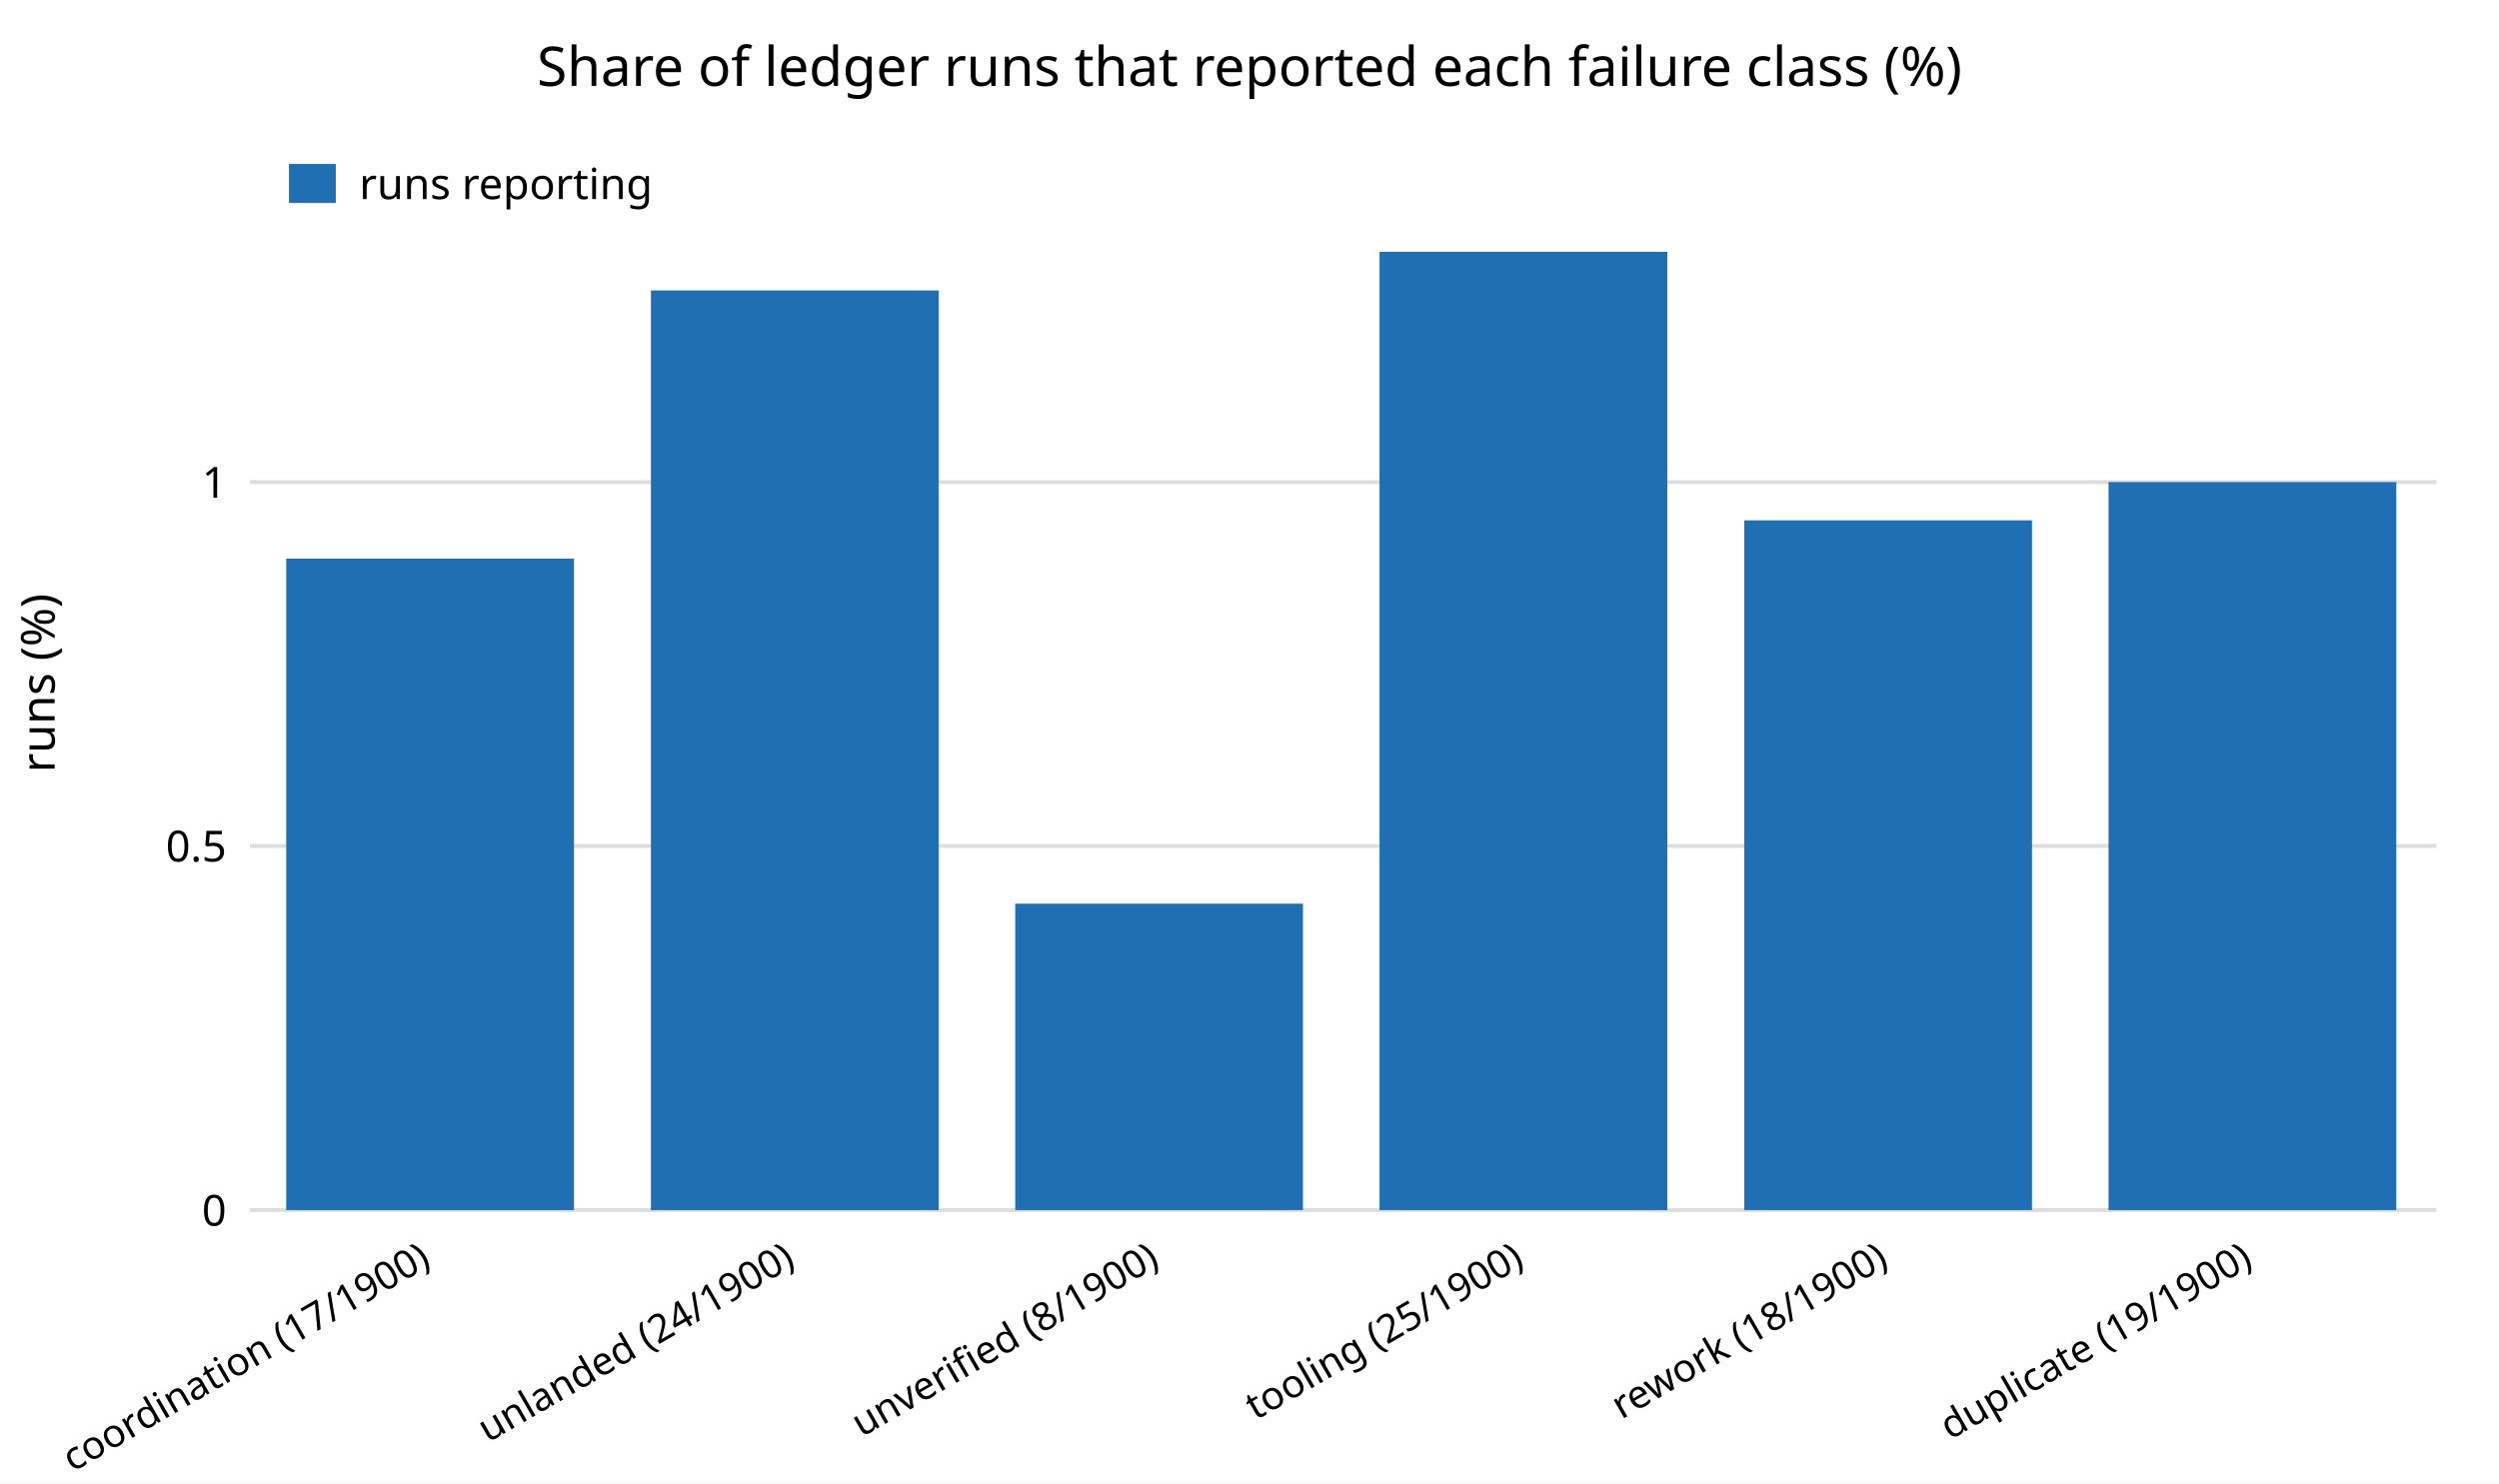
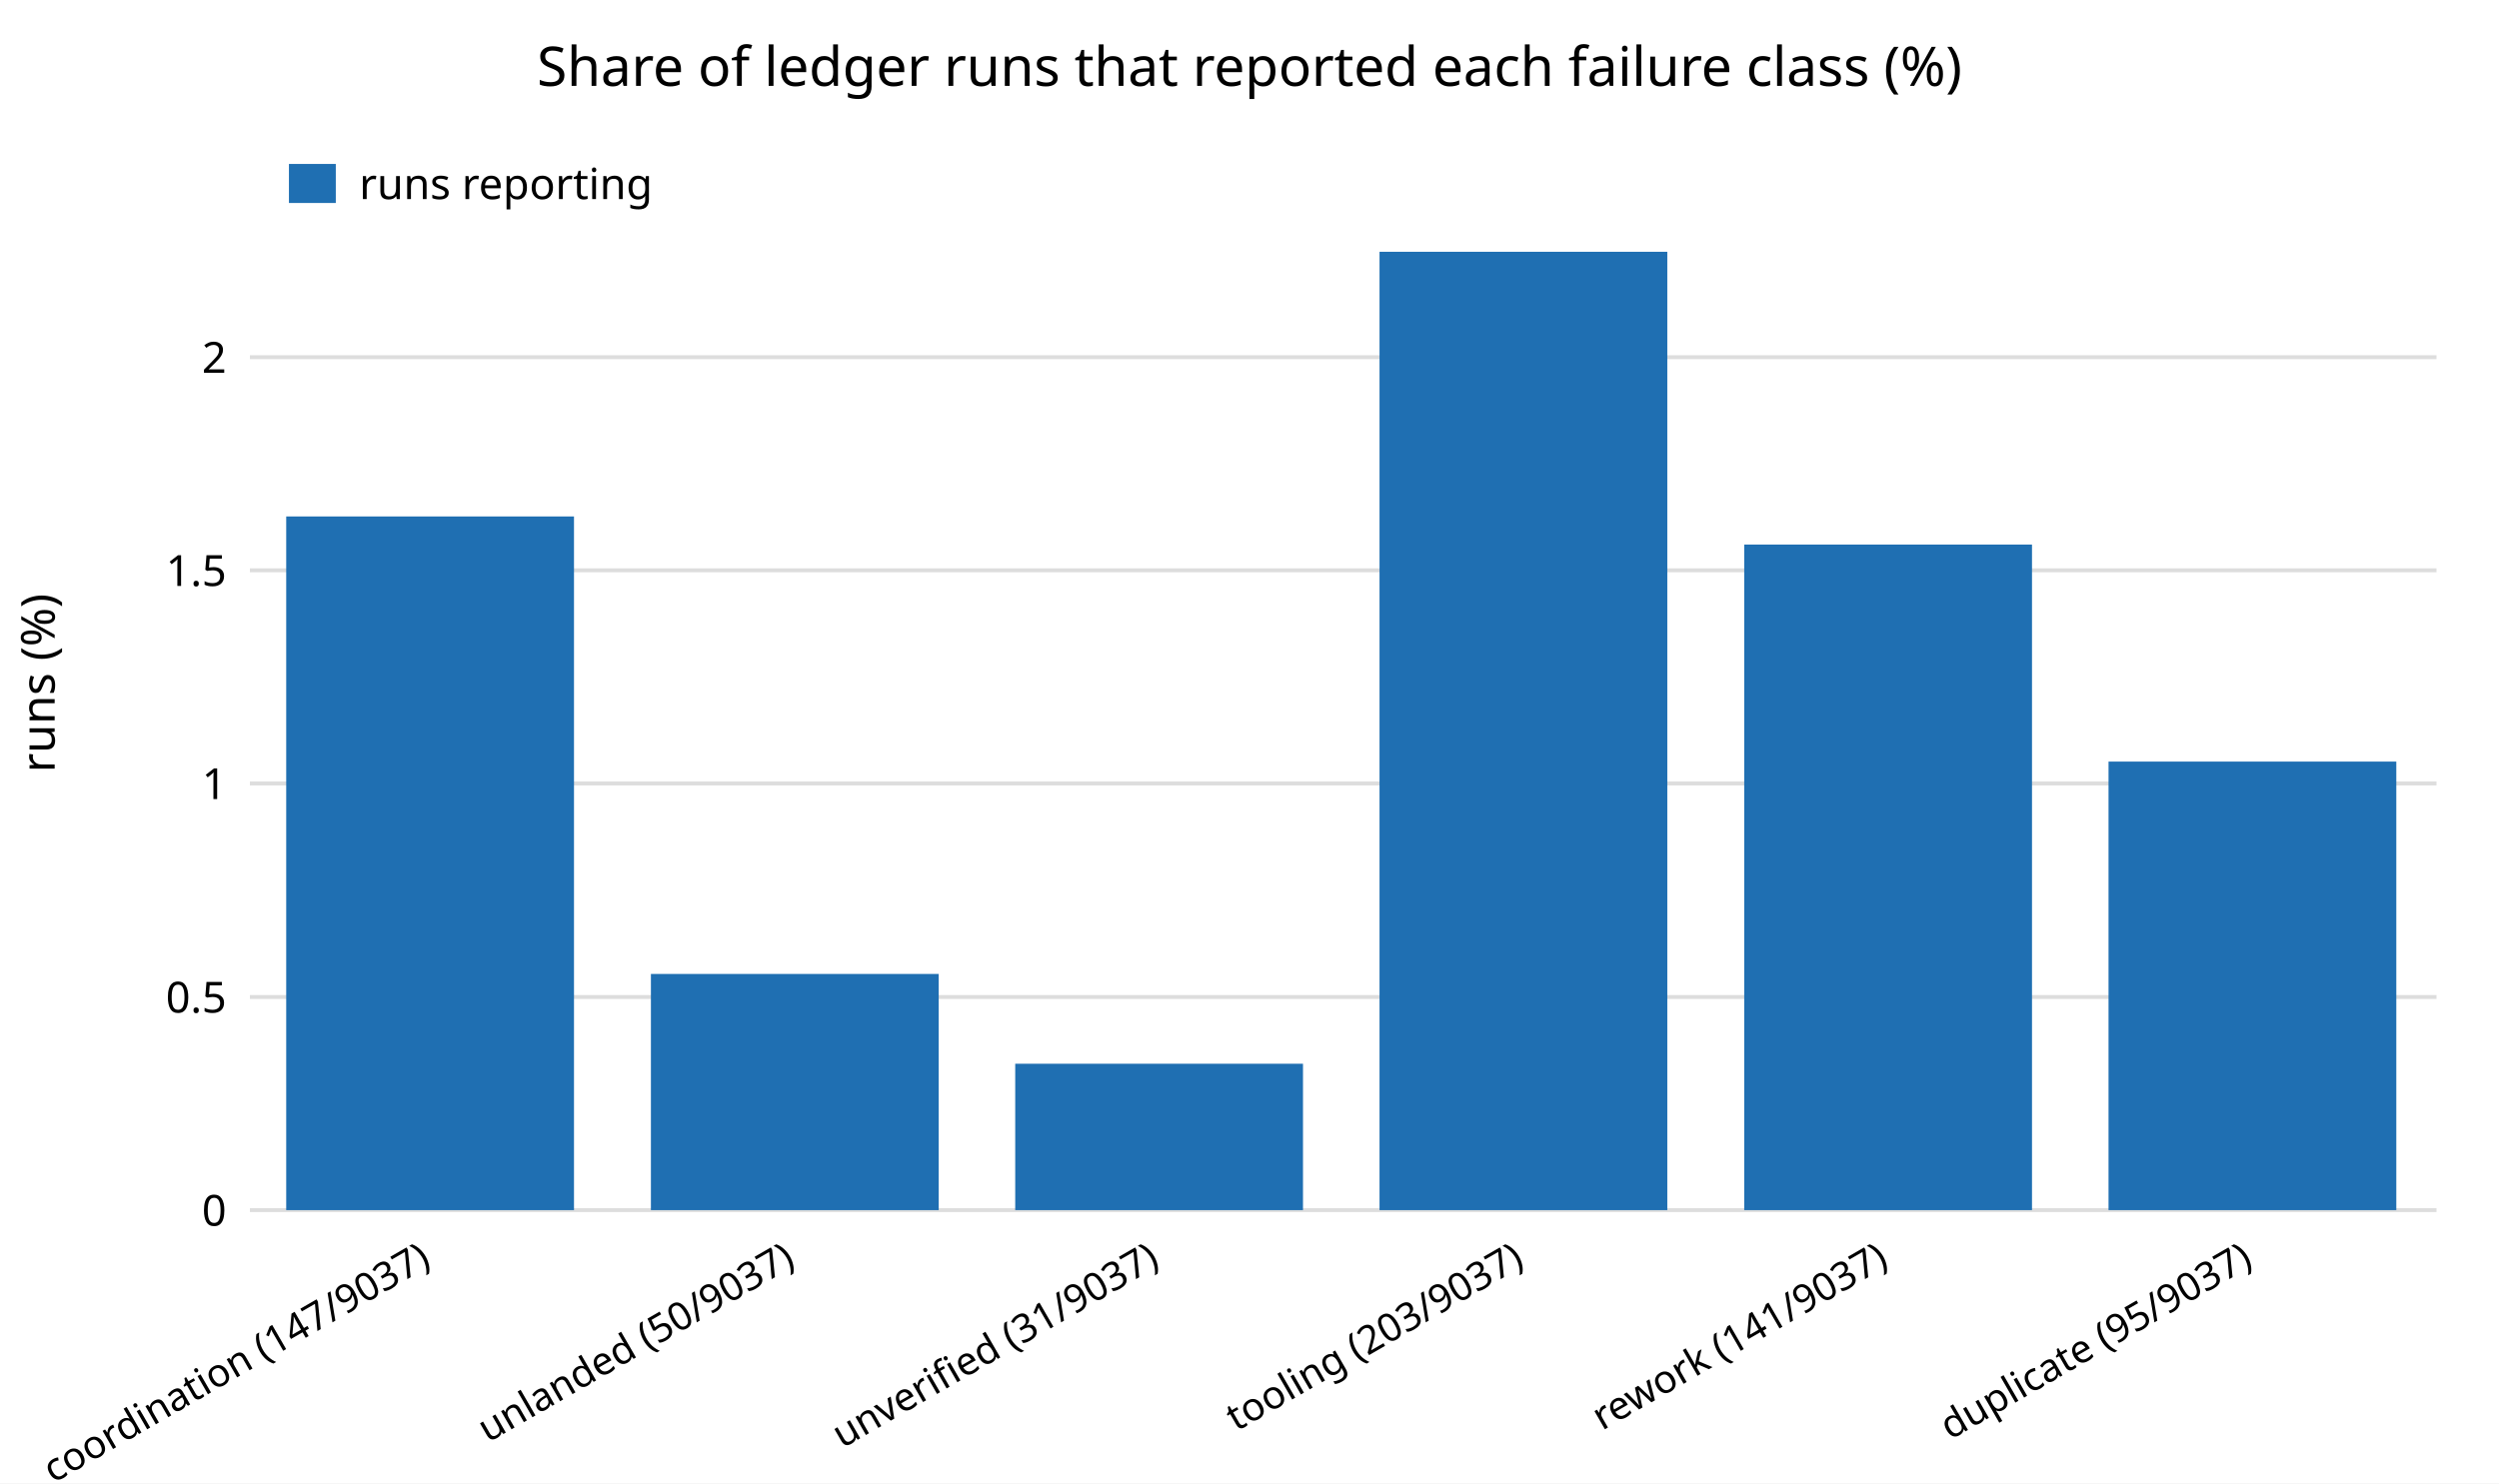
<svg xmlns="http://www.w3.org/2000/svg" viewBox="0 0 640 380" role="img" aria-label="Share of run-ledger rows whose error notes match each failure class">
  <rect width="640" height="380" fill="#fff" />
  <text x="320.0" y="22" text-anchor="middle" font-family="sans-serif" font-size="14">Share of ledger runs that reported each failure class (%)</text>
  <line x1="64" x2="624" y1="310.0" y2="310.0" stroke="#ddd" />
  <text x="58" y="314.0" text-anchor="end" font-family="sans-serif" font-size="11">0</text>
-   <line x1="64" x2="624" y1="216.7" y2="216.7" stroke="#ddd" />
-   <text x="58" y="220.7" text-anchor="end" font-family="sans-serif" font-size="11">0.5</text>
-   <line x1="64" x2="624" y1="123.5" y2="123.5" stroke="#ddd" />
-   <text x="58" y="127.5" text-anchor="end" font-family="sans-serif" font-size="11">1</text>
+   <line x1="64" x2="624" y1="255.4" y2="255.4" stroke="#ddd" />
+   <text x="58" y="259.4" text-anchor="end" font-family="sans-serif" font-size="11">0.5</text>
+   <line x1="64" x2="624" y1="200.7" y2="200.7" stroke="#ddd" />
+   <text x="58" y="204.7" text-anchor="end" font-family="sans-serif" font-size="11">1</text>
+   <line x1="64" x2="624" y1="146.1" y2="146.1" stroke="#ddd" />
+   <text x="58" y="150.1" text-anchor="end" font-family="sans-serif" font-size="11">1.5</text>
+   <line x1="64" x2="624" y1="91.5" y2="91.5" stroke="#ddd" />
+   <text x="58" y="95.5" text-anchor="end" font-family="sans-serif" font-size="11">2</text>
  <text x="14" y="175.0" text-anchor="middle" font-family="sans-serif" font-size="12" transform="rotate(-90 14 175.0)">runs (%)</text>
-   <text x="110.7" y="324" text-anchor="end" font-family="sans-serif" font-size="10" transform="rotate(-30 110.7 324)">coordination (17/1900)</text>
-   <rect x="73.3" y="143.1" width="73.7" height="166.9" fill="#1f6fb2" />
-   <text x="204.0" y="324" text-anchor="end" font-family="sans-serif" font-size="10" transform="rotate(-30 204.0 324)">unlanded (24/1900)</text>
-   <rect x="166.7" y="74.4" width="73.7" height="235.6" fill="#1f6fb2" />
-   <text x="297.3" y="324" text-anchor="end" font-family="sans-serif" font-size="10" transform="rotate(-30 297.3 324)">unverified (8/1900)</text>
-   <rect x="260.0" y="231.5" width="73.7" height="78.5" fill="#1f6fb2" />
-   <text x="390.7" y="324" text-anchor="end" font-family="sans-serif" font-size="10" transform="rotate(-30 390.7 324)">tooling (25/1900)</text>
+   <text x="110.7" y="324" text-anchor="end" font-family="sans-serif" font-size="10" transform="rotate(-30 110.7 324)">coordination (147/9037)</text>
+   <rect x="73.3" y="132.3" width="73.7" height="177.7" fill="#1f6fb2" />
+   <text x="204.0" y="324" text-anchor="end" font-family="sans-serif" font-size="10" transform="rotate(-30 204.0 324)">unlanded (50/9037)</text>
+   <rect x="166.7" y="249.5" width="73.7" height="60.5" fill="#1f6fb2" />
+   <text x="297.3" y="324" text-anchor="end" font-family="sans-serif" font-size="10" transform="rotate(-30 297.3 324)">unverified (31/9037)</text>
+   <rect x="260.0" y="272.5" width="73.7" height="37.5" fill="#1f6fb2" />
+   <text x="390.7" y="324" text-anchor="end" font-family="sans-serif" font-size="10" transform="rotate(-30 390.7 324)">tooling (203/9037)</text>
  <rect x="353.3" y="64.5" width="73.7" height="245.5" fill="#1f6fb2" />
-   <text x="484.0" y="324" text-anchor="end" font-family="sans-serif" font-size="10" transform="rotate(-30 484.0 324)">rework (18/1900)</text>
-   <rect x="446.7" y="133.3" width="73.7" height="176.7" fill="#1f6fb2" />
-   <text x="577.3" y="324" text-anchor="end" font-family="sans-serif" font-size="10" transform="rotate(-30 577.3 324)">duplicate (19/1900)</text>
-   <rect x="540.0" y="123.5" width="73.7" height="186.5" fill="#1f6fb2" />
+   <text x="484.0" y="324" text-anchor="end" font-family="sans-serif" font-size="10" transform="rotate(-30 484.0 324)">rework (141/9037)</text>
+   <rect x="446.7" y="139.5" width="73.7" height="170.5" fill="#1f6fb2" />
+   <text x="577.3" y="324" text-anchor="end" font-family="sans-serif" font-size="10" transform="rotate(-30 577.3 324)">duplicate (95/9037)</text>
+   <rect x="540.0" y="195.1" width="73.7" height="114.9" fill="#1f6fb2" />
  <rect x="74" y="42" width="12" height="10" fill="#1f6fb2" />
  <text x="92" y="51" font-family="sans-serif" font-size="11">runs reporting</text>
</svg>
